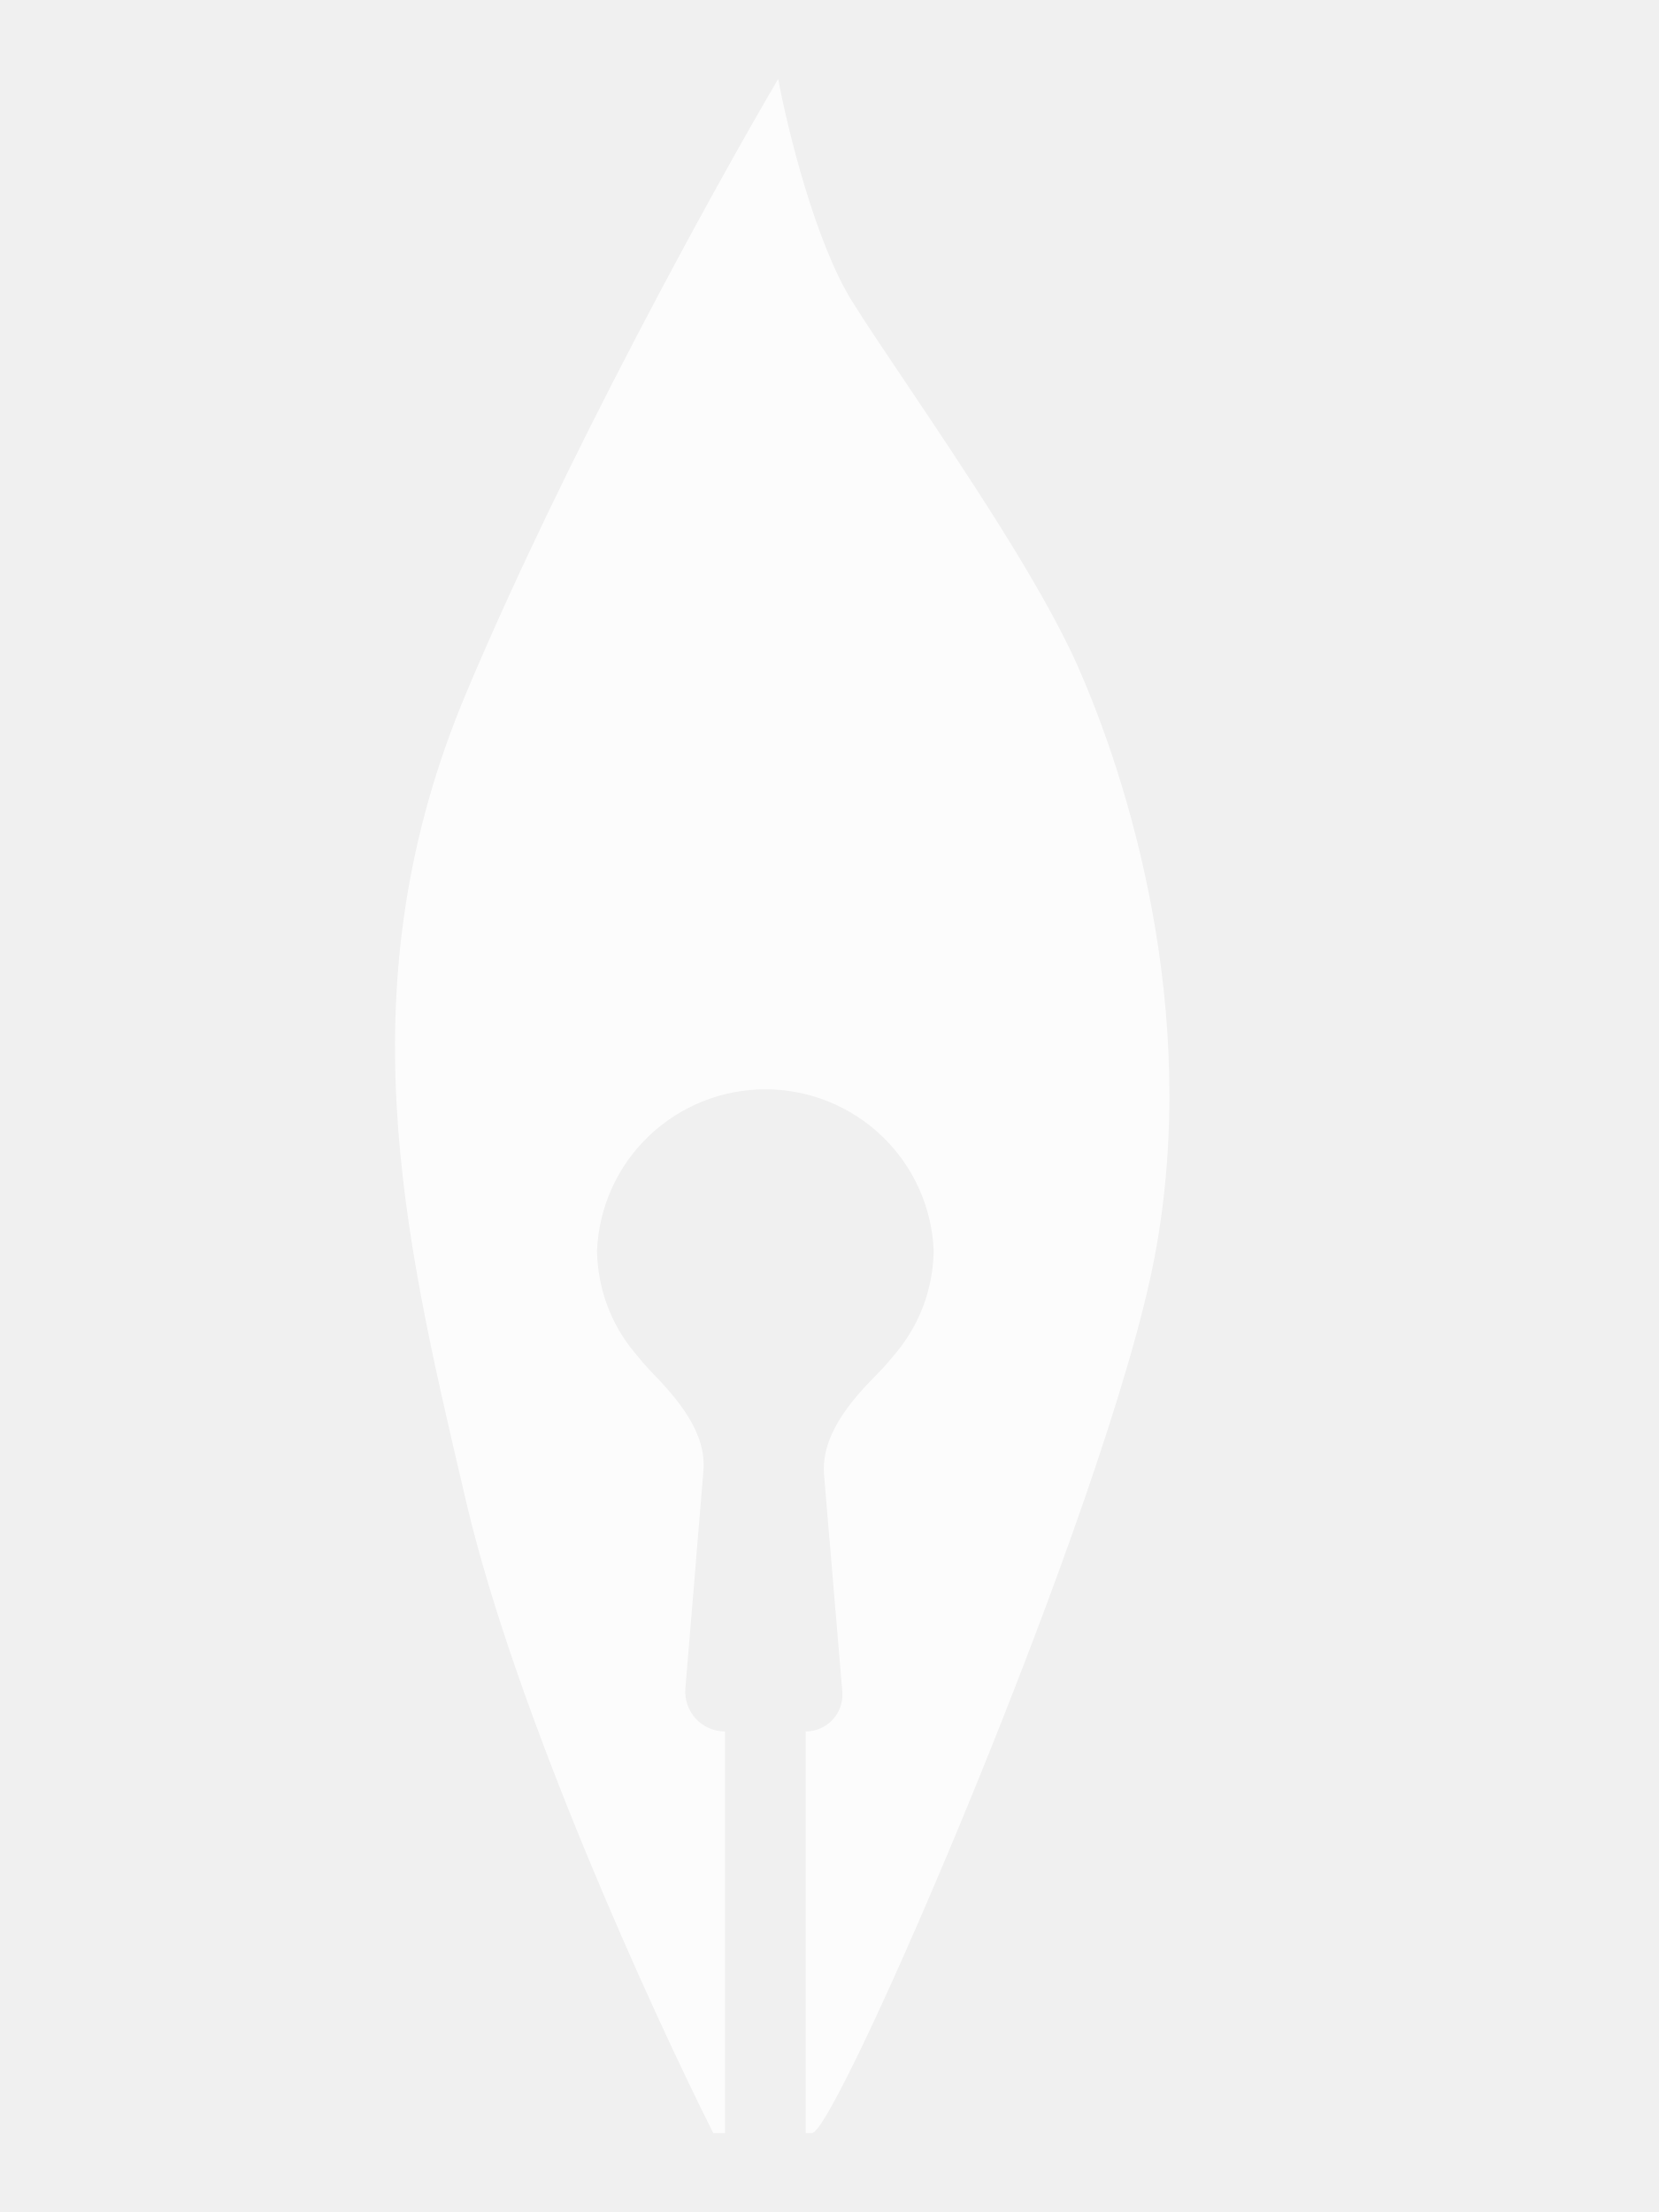
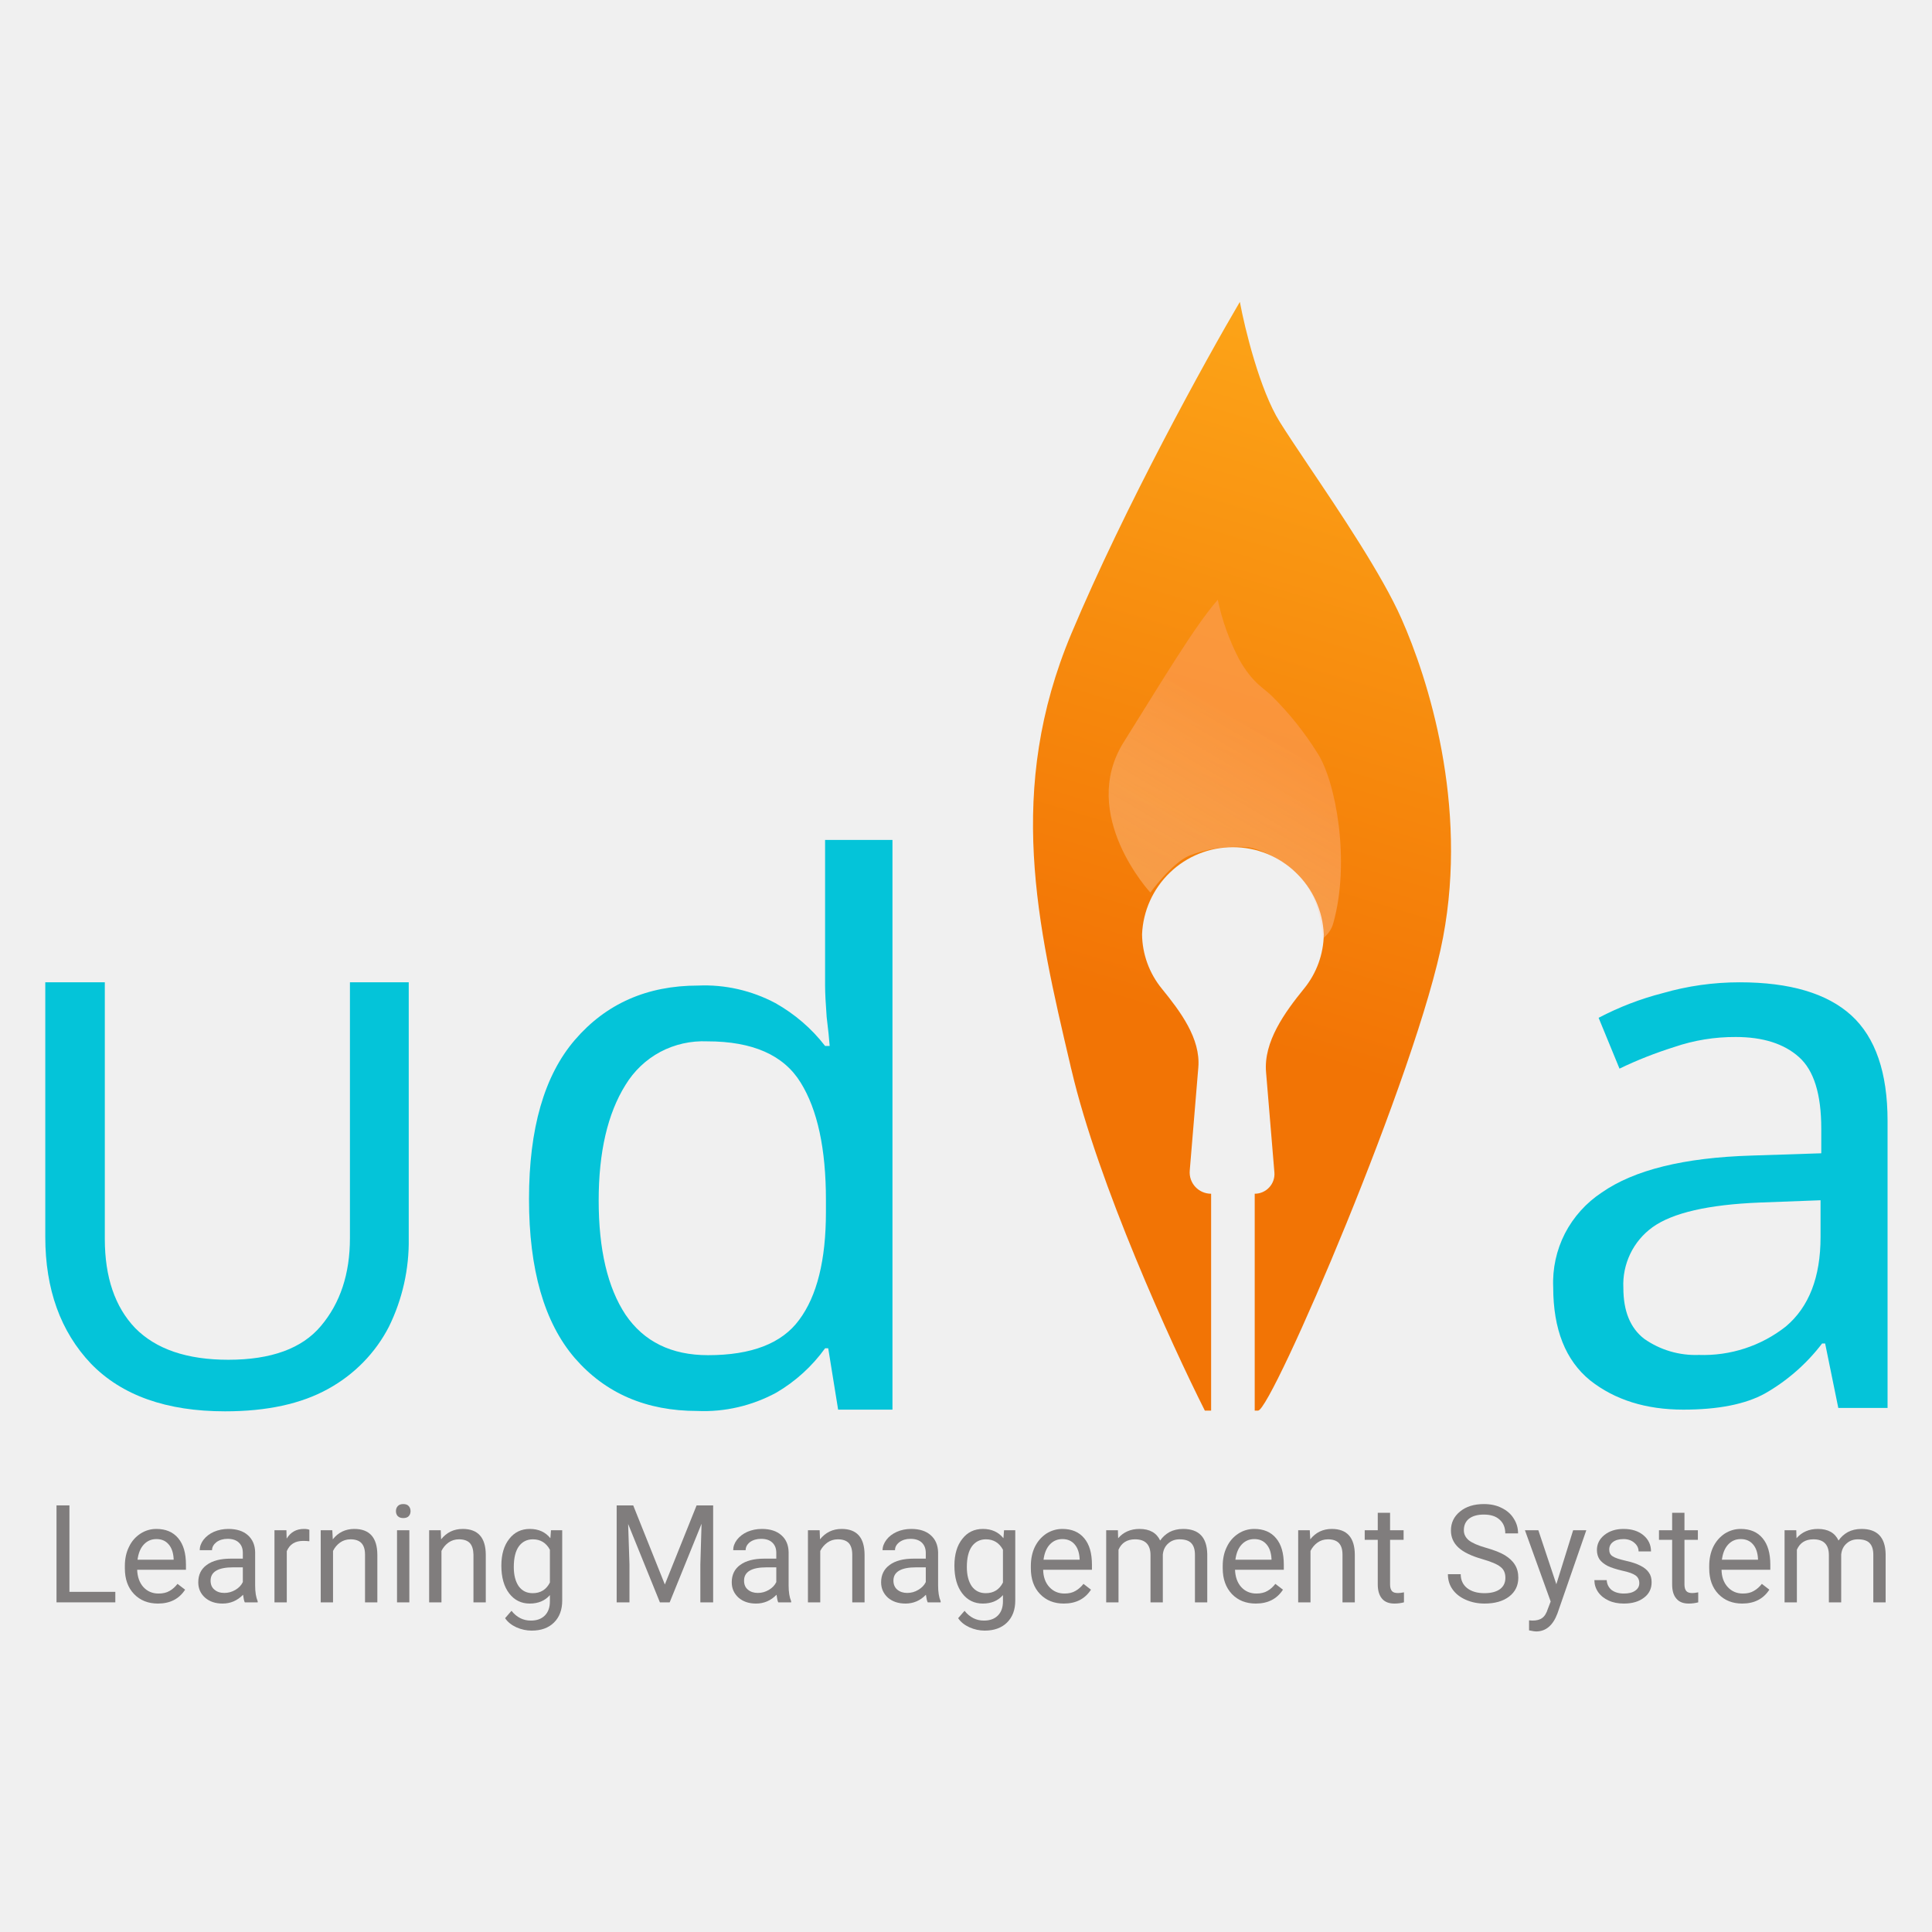
- <svg xmlns="http://www.w3.org/2000/svg" width="15" height="20" viewBox="0 0 15 20" fill="none">
-   <path fill-rule="evenodd" clip-rule="evenodd" d="M6.449 19.286C5.891 18.178 4.663 15.486 4.216 13.583C4.209 13.555 4.203 13.526 4.196 13.497C3.645 11.149 3.113 8.885 4.216 6.264C5.109 4.142 6.468 1.68 7.036 0.714C7.119 1.162 7.371 2.19 7.706 2.727C7.82 2.91 7.99 3.163 8.186 3.454C8.709 4.233 9.419 5.288 9.743 6.02C10.19 7.027 10.86 9.131 10.441 11.357C10.023 13.583 7.566 19.286 7.342 19.286H7.285V15.655V15.655C7.479 15.655 7.632 15.489 7.616 15.295L7.451 13.339C7.421 12.989 7.677 12.68 7.924 12.431C7.987 12.369 8.047 12.298 8.111 12.22C8.321 11.963 8.437 11.642 8.442 11.309C8.426 10.916 8.259 10.545 7.975 10.273C7.691 10.001 7.313 9.849 6.92 9.849C6.527 9.849 6.149 10.001 5.865 10.273C5.581 10.545 5.414 10.916 5.398 11.309C5.403 11.642 5.519 11.963 5.73 12.22C5.784 12.287 5.835 12.347 5.885 12.399C6.129 12.651 6.39 12.952 6.36 13.301L6.197 15.265C6.179 15.475 6.345 15.655 6.555 15.655V15.655V19.286H6.449Z" fill="white" fill-opacity="0.8" />
+ <svg xmlns="http://www.w3.org/2000/svg" width="16" height="16" viewBox="0 0 16 16" fill="none">
+   <path d="M14.407 8.135C14.824 8.135 15.132 8.227 15.332 8.409C15.532 8.592 15.632 8.883 15.632 9.283V11.66H15.224L15.115 11.126H15.09C14.962 11.294 14.801 11.435 14.617 11.54C14.456 11.629 14.23 11.674 13.941 11.674C13.631 11.674 13.373 11.593 13.169 11.432C12.965 11.266 12.863 11.009 12.863 10.66C12.856 10.506 12.89 10.352 12.96 10.215C13.031 10.078 13.136 9.961 13.265 9.876C13.533 9.689 13.945 9.587 14.503 9.57L15.083 9.551V9.347C15.083 9.062 15.022 8.864 14.898 8.754C14.775 8.644 14.601 8.588 14.375 8.588C14.201 8.587 14.029 8.615 13.865 8.671C13.71 8.72 13.558 8.779 13.412 8.85L13.239 8.429C13.407 8.341 13.585 8.272 13.769 8.225C13.976 8.165 14.191 8.135 14.407 8.135ZM15.077 9.94L14.573 9.959C14.148 9.976 13.852 10.044 13.686 10.163C13.607 10.22 13.543 10.296 13.501 10.384C13.459 10.472 13.439 10.569 13.444 10.666C13.444 10.858 13.501 10.998 13.616 11.087C13.748 11.18 13.907 11.227 14.069 11.221C14.329 11.23 14.585 11.147 14.79 10.985C14.981 10.824 15.077 10.577 15.077 10.245L15.077 9.94Z" fill="#04C4D9" />
+   <path d="M5.775 11.685C5.353 11.685 5.015 11.54 4.761 11.248C4.507 10.953 4.381 10.513 4.381 9.93C4.381 9.347 4.507 8.907 4.761 8.612C5.019 8.312 5.359 8.162 5.781 8.162C6.004 8.152 6.225 8.203 6.421 8.307C6.581 8.397 6.721 8.517 6.833 8.662H6.871C6.867 8.607 6.859 8.527 6.846 8.422C6.838 8.312 6.833 8.225 6.833 8.162V6.956H7.391V11.674H6.941L6.859 11.166H6.833C6.725 11.316 6.587 11.441 6.428 11.534C6.228 11.642 6.002 11.695 5.775 11.685ZM5.864 11.223C6.223 11.223 6.475 11.126 6.618 10.931C6.766 10.733 6.84 10.435 6.84 10.038V9.936C6.84 9.514 6.77 9.19 6.631 8.966C6.491 8.738 6.234 8.624 5.858 8.624C5.723 8.618 5.588 8.648 5.469 8.711C5.349 8.775 5.25 8.87 5.18 8.985C5.032 9.222 4.958 9.541 4.958 9.942C4.958 10.348 5.032 10.663 5.18 10.887C5.332 11.111 5.56 11.223 5.864 11.223Z" fill="#04C4D9" />
+   <path d="M3.385 8.135V10.254C3.389 10.508 3.333 10.759 3.221 10.987C3.109 11.205 2.933 11.384 2.718 11.502C2.495 11.626 2.21 11.688 1.864 11.688C1.378 11.688 1.008 11.556 0.753 11.293C0.501 11.027 0.375 10.677 0.375 10.243V8.135H0.868V10.26C0.868 10.577 0.952 10.823 1.119 10.998C1.291 11.173 1.548 11.261 1.891 11.261C2.245 11.261 2.501 11.168 2.657 10.982C2.818 10.792 2.898 10.549 2.898 10.254V8.135H3.385Z" fill="#04C4D9" />
+   <path d="M0.575 13.183H0.955V13.27H0.468V12.467H0.575V13.183Z" fill="#807D7D" />
+   <path d="M1.308 13.28C1.227 13.28 1.161 13.254 1.11 13.201C1.059 13.148 1.034 13.077 1.034 12.988V12.969C1.034 12.91 1.045 12.857 1.068 12.811C1.09 12.764 1.122 12.728 1.163 12.701C1.203 12.675 1.247 12.662 1.295 12.662C1.372 12.662 1.433 12.687 1.476 12.739C1.519 12.79 1.54 12.863 1.54 12.958V13H1.136C1.138 13.059 1.155 13.107 1.187 13.143C1.22 13.179 1.262 13.197 1.313 13.197C1.349 13.197 1.38 13.19 1.405 13.175C1.43 13.161 1.451 13.141 1.47 13.117L1.533 13.165C1.483 13.242 1.408 13.28 1.308 13.28ZM1.295 12.746C1.254 12.746 1.219 12.761 1.191 12.791C1.163 12.821 1.146 12.863 1.139 12.917H1.438V12.909C1.435 12.857 1.421 12.817 1.396 12.789C1.371 12.76 1.338 12.746 1.295 12.746Z" fill="#807D7D" />
+   <path d="M2.027 13.27C2.021 13.258 2.017 13.237 2.013 13.207C1.965 13.256 1.909 13.28 1.843 13.28C1.784 13.28 1.736 13.264 1.698 13.231C1.66 13.197 1.642 13.155 1.642 13.104C1.642 13.042 1.665 12.994 1.712 12.96C1.76 12.925 1.826 12.908 1.912 12.908H2.011V12.861C2.011 12.825 2.001 12.797 1.979 12.776C1.958 12.755 1.926 12.744 1.885 12.744C1.849 12.744 1.818 12.753 1.793 12.771C1.769 12.79 1.756 12.812 1.756 12.838H1.654C1.654 12.809 1.664 12.78 1.685 12.752C1.707 12.724 1.735 12.702 1.771 12.686C1.808 12.67 1.848 12.662 1.891 12.662C1.96 12.662 2.014 12.679 2.053 12.714C2.091 12.748 2.112 12.795 2.113 12.855V13.13C2.113 13.185 2.12 13.228 2.134 13.261V13.27H2.027ZM1.858 13.192C1.89 13.192 1.92 13.184 1.949 13.167C1.978 13.15 1.998 13.129 2.011 13.102V12.98H1.931C1.806 12.98 1.744 13.017 1.744 13.09C1.744 13.122 1.754 13.147 1.776 13.165C1.797 13.183 1.824 13.192 1.858 13.192Z" fill="#807D7D" />
+   <path d="M2.562 12.764C2.546 12.762 2.529 12.761 2.511 12.761C2.444 12.761 2.399 12.789 2.375 12.846V13.27H2.273V12.673H2.372L2.374 12.742C2.407 12.688 2.455 12.662 2.516 12.662C2.536 12.662 2.551 12.664 2.562 12.669V12.764Z" fill="#807D7D" />
+   <path d="M2.752 12.673L2.756 12.748C2.801 12.691 2.861 12.662 2.934 12.662C3.06 12.662 3.124 12.733 3.125 12.875V13.27H3.023V12.875C3.023 12.832 3.013 12.8 2.993 12.779C2.974 12.759 2.944 12.748 2.903 12.748C2.87 12.748 2.841 12.757 2.816 12.775C2.791 12.793 2.772 12.816 2.758 12.844V13.27H2.656V12.673H2.752Z" fill="#807D7D" />
+   <path d="M3.39 13.27H3.288V12.673H3.39V13.27ZM3.279 12.515C3.279 12.498 3.284 12.484 3.294 12.473C3.305 12.461 3.32 12.456 3.34 12.456C3.359 12.456 3.375 12.461 3.385 12.473C3.395 12.484 3.4 12.498 3.4 12.515C3.4 12.531 3.395 12.545 3.385 12.556C3.375 12.567 3.359 12.572 3.34 12.572C3.32 12.572 3.305 12.567 3.294 12.556C3.284 12.545 3.279 12.531 3.279 12.515Z" fill="#807D7D" />
+   <path d="M3.65 12.673L3.653 12.748C3.699 12.691 3.758 12.662 3.832 12.662C3.958 12.662 4.022 12.733 4.023 12.875V13.27H3.921V12.875C3.92 12.832 3.91 12.8 3.891 12.779C3.872 12.759 3.842 12.748 3.801 12.748C3.768 12.748 3.739 12.757 3.714 12.775C3.689 12.793 3.67 12.816 3.656 12.844V13.27H3.554V12.673H3.65Z" fill="#807D7D" />
+   <path d="M4.152 12.966C4.152 12.873 4.174 12.799 4.217 12.745C4.26 12.689 4.317 12.662 4.388 12.662C4.461 12.662 4.517 12.688 4.558 12.739L4.563 12.673H4.656V13.255C4.656 13.332 4.633 13.393 4.587 13.438C4.542 13.482 4.481 13.504 4.403 13.504C4.36 13.504 4.318 13.495 4.277 13.477C4.236 13.458 4.204 13.433 4.183 13.401L4.236 13.34C4.279 13.394 4.333 13.421 4.396 13.421C4.446 13.421 4.484 13.407 4.512 13.379C4.54 13.351 4.554 13.312 4.554 13.261V13.21C4.513 13.257 4.457 13.28 4.387 13.28C4.317 13.28 4.26 13.252 4.217 13.196C4.174 13.14 4.152 13.063 4.152 12.966ZM4.255 12.978C4.255 13.045 4.269 13.098 4.296 13.137C4.324 13.175 4.362 13.194 4.412 13.194C4.476 13.194 4.524 13.165 4.554 13.106V12.834C4.523 12.777 4.476 12.748 4.413 12.748C4.364 12.748 4.325 12.768 4.297 12.806C4.269 12.845 4.255 12.902 4.255 12.978Z" fill="#807D7D" />
+   <path d="M5.244 12.467L5.506 13.122L5.769 12.467H5.906V13.27H5.8V12.957L5.81 12.619L5.546 13.27H5.465L5.202 12.621L5.213 12.957V13.27H5.107V12.467H5.244Z" fill="#807D7D" />
+   <path d="M6.445 13.27C6.439 13.258 6.435 13.237 6.431 13.207C6.383 13.256 6.327 13.28 6.261 13.28C6.202 13.28 6.154 13.264 6.116 13.231C6.079 13.197 6.06 13.155 6.06 13.104C6.06 13.042 6.083 12.994 6.13 12.96C6.178 12.925 6.244 12.908 6.33 12.908H6.429V12.861C6.429 12.825 6.419 12.797 6.397 12.776C6.376 12.755 6.345 12.744 6.303 12.744C6.267 12.744 6.236 12.753 6.211 12.771C6.187 12.79 6.175 12.812 6.175 12.838H6.072C6.072 12.809 6.082 12.78 6.103 12.752C6.125 12.724 6.153 12.702 6.189 12.686C6.226 12.67 6.266 12.662 6.309 12.662C6.378 12.662 6.432 12.679 6.471 12.714C6.51 12.748 6.53 12.795 6.531 12.855V13.13C6.531 13.185 6.538 13.228 6.552 13.261V13.27H6.445ZM6.276 13.192C6.308 13.192 6.338 13.184 6.367 13.167C6.396 13.15 6.416 13.129 6.429 13.102V12.98H6.349C6.224 12.98 6.162 13.017 6.162 13.09C6.162 13.122 6.172 13.147 6.194 13.165C6.215 13.183 6.243 13.192 6.276 13.192Z" fill="#807D7D" />
+   <path d="M6.788 12.673L6.791 12.748C6.837 12.691 6.896 12.662 6.97 12.662C7.096 12.662 7.159 12.733 7.16 12.875V13.27H7.058V12.875C7.058 12.832 7.048 12.8 7.029 12.779C7.01 12.759 6.98 12.748 6.939 12.748C6.906 12.748 6.877 12.757 6.852 12.775C6.827 12.793 6.807 12.816 6.793 12.844V13.27H6.691V12.673H6.788Z" fill="#807D7D" />
+   <path d="M7.683 13.27C7.677 13.258 7.672 13.237 7.668 13.207C7.621 13.256 7.564 13.28 7.499 13.28C7.44 13.28 7.391 13.264 7.353 13.231C7.316 13.197 7.297 13.155 7.297 13.104C7.297 13.042 7.321 12.994 7.368 12.96C7.415 12.925 7.482 12.908 7.567 12.908H7.667V12.861C7.667 12.825 7.656 12.797 7.635 12.776C7.613 12.755 7.582 12.744 7.54 12.744C7.504 12.744 7.474 12.753 7.449 12.771C7.424 12.79 7.412 12.812 7.412 12.838H7.309C7.309 12.809 7.32 12.78 7.341 12.752C7.362 12.724 7.391 12.702 7.427 12.686C7.463 12.67 7.503 12.662 7.546 12.662C7.615 12.662 7.669 12.679 7.708 12.714C7.747 12.748 7.767 12.795 7.769 12.855V13.13C7.769 13.185 7.776 13.228 7.79 13.261V13.27H7.683ZM7.513 13.192C7.545 13.192 7.576 13.184 7.604 13.167C7.633 13.15 7.654 13.129 7.667 13.102V12.98H7.587C7.462 12.98 7.399 13.017 7.399 13.09C7.399 13.122 7.41 13.147 7.431 13.165C7.453 13.183 7.48 13.192 7.513 13.192Z" fill="#807D7D" />
+   <path d="M7.904 12.966C7.904 12.873 7.926 12.799 7.969 12.745C8.012 12.689 8.069 12.662 8.14 12.662C8.213 12.662 8.269 12.688 8.31 12.739L8.315 12.673H8.408V13.255C8.408 13.332 8.385 13.393 8.339 13.438C8.294 13.482 8.232 13.504 8.155 13.504C8.112 13.504 8.07 13.495 8.029 13.477C7.988 13.458 7.956 13.433 7.935 13.401L7.988 13.34C8.031 13.394 8.085 13.421 8.148 13.421C8.198 13.421 8.236 13.407 8.264 13.379C8.292 13.351 8.306 13.312 8.306 13.261V13.21C8.265 13.257 8.209 13.28 8.139 13.28C8.069 13.28 8.012 13.252 7.969 13.196C7.926 13.14 7.904 13.063 7.904 12.966ZM8.007 12.978C8.007 13.045 8.021 13.098 8.048 13.137C8.076 13.175 8.114 13.194 8.164 13.194C8.228 13.194 8.276 13.165 8.306 13.106V12.834C8.275 12.777 8.228 12.748 8.165 12.748C8.116 12.748 8.077 12.768 8.049 12.806C8.021 12.845 8.007 12.902 8.007 12.978Z" fill="#807D7D" />
+   <path d="M8.81 13.28C8.729 13.28 8.664 13.254 8.613 13.201C8.562 13.148 8.537 13.077 8.537 12.988V12.969C8.537 12.91 8.548 12.857 8.57 12.811C8.593 12.764 8.625 12.728 8.665 12.701C8.706 12.675 8.75 12.662 8.798 12.662C8.875 12.662 8.936 12.687 8.979 12.739C9.022 12.79 9.043 12.863 9.043 12.958V13H8.639C8.64 13.059 8.657 13.107 8.69 13.143C8.723 13.179 8.765 13.197 8.816 13.197C8.852 13.197 8.882 13.19 8.907 13.175C8.932 13.161 8.954 13.141 8.973 13.117L9.035 13.165C8.985 13.242 8.91 13.28 8.81 13.28ZM8.798 12.746C8.757 12.746 8.722 12.761 8.694 12.791C8.666 12.821 8.649 12.863 8.642 12.917H8.941V12.909C8.938 12.857 8.924 12.817 8.899 12.789C8.874 12.76 8.84 12.746 8.798 12.746Z" fill="#807D7D" />
+   <path d="M9.258 12.673L9.26 12.739C9.304 12.688 9.363 12.662 9.437 12.662C9.521 12.662 9.578 12.694 9.608 12.758C9.628 12.729 9.653 12.706 9.685 12.688C9.717 12.671 9.755 12.662 9.798 12.662C9.929 12.662 9.995 12.731 9.998 12.87V13.27H9.896V12.876C9.896 12.833 9.886 12.801 9.866 12.78C9.847 12.759 9.814 12.748 9.768 12.748C9.73 12.748 9.699 12.76 9.674 12.783C9.649 12.805 9.634 12.835 9.63 12.874V13.27H9.528V12.879C9.528 12.792 9.485 12.748 9.4 12.748C9.334 12.748 9.288 12.777 9.263 12.834V13.27H9.161V12.673H9.258Z" fill="#807D7D" />
+   <path d="M10.4 13.28C10.319 13.28 10.253 13.254 10.202 13.201C10.152 13.148 10.126 13.077 10.126 12.988V12.969C10.126 12.91 10.137 12.857 10.16 12.811C10.182 12.764 10.214 12.728 10.255 12.701C10.295 12.675 10.339 12.662 10.387 12.662C10.464 12.662 10.525 12.687 10.568 12.739C10.611 12.79 10.632 12.863 10.632 12.958V13H10.228C10.23 13.059 10.247 13.107 10.279 13.143C10.312 13.179 10.354 13.197 10.405 13.197C10.441 13.197 10.472 13.19 10.497 13.175C10.522 13.161 10.543 13.141 10.562 13.117L10.625 13.165C10.575 13.242 10.5 13.28 10.4 13.28ZM10.387 12.746C10.346 12.746 10.311 12.761 10.283 12.791C10.255 12.821 10.238 12.863 10.231 12.917H10.53V12.909C10.527 12.857 10.513 12.817 10.488 12.789C10.463 12.76 10.43 12.746 10.387 12.746Z" fill="#807D7D" />
+   <path d="M10.847 12.673L10.851 12.748C10.896 12.691 10.956 12.662 11.029 12.662C11.155 12.662 11.219 12.733 11.22 12.875V13.27H11.118V12.875C11.118 12.832 11.108 12.8 11.088 12.779C11.069 12.759 11.039 12.748 10.998 12.748C10.965 12.748 10.936 12.757 10.911 12.775C10.886 12.793 10.867 12.816 10.853 12.844V13.27H10.751V12.673H10.847Z" fill="#807D7D" />
+   <path d="M11.512 12.528V12.673H11.624V12.752H11.512V13.122C11.512 13.146 11.517 13.164 11.527 13.176C11.537 13.188 11.554 13.193 11.578 13.193C11.59 13.193 11.606 13.191 11.627 13.187V13.27C11.6 13.277 11.574 13.28 11.548 13.28C11.503 13.28 11.468 13.267 11.445 13.239C11.422 13.212 11.41 13.172 11.41 13.122V12.752H11.302V12.673H11.41V12.528H11.512Z" fill="#807D7D" />
+   <path d="M12.276 12.912C12.185 12.886 12.119 12.854 12.078 12.816C12.036 12.777 12.016 12.73 12.016 12.675C12.016 12.611 12.041 12.559 12.091 12.518C12.142 12.476 12.208 12.456 12.289 12.456C12.344 12.456 12.393 12.466 12.436 12.488C12.479 12.509 12.513 12.538 12.536 12.576C12.56 12.613 12.572 12.654 12.572 12.699H12.466C12.466 12.65 12.45 12.612 12.419 12.585C12.389 12.557 12.345 12.543 12.289 12.543C12.237 12.543 12.196 12.554 12.166 12.577C12.137 12.6 12.123 12.632 12.123 12.673C12.123 12.706 12.137 12.733 12.164 12.756C12.192 12.778 12.239 12.799 12.306 12.818C12.373 12.837 12.425 12.857 12.463 12.88C12.5 12.903 12.528 12.929 12.546 12.959C12.565 12.989 12.574 13.025 12.574 13.066C12.574 13.13 12.549 13.183 12.498 13.222C12.447 13.261 12.379 13.28 12.294 13.28C12.239 13.28 12.188 13.27 12.14 13.249C12.092 13.228 12.055 13.199 12.029 13.162C12.003 13.125 11.991 13.084 11.991 13.037H12.097C12.097 13.085 12.115 13.124 12.15 13.152C12.186 13.18 12.234 13.194 12.294 13.194C12.35 13.194 12.393 13.182 12.423 13.16C12.453 13.137 12.467 13.106 12.467 13.067C12.467 13.027 12.454 12.997 12.426 12.976C12.399 12.954 12.349 12.933 12.276 12.912Z" fill="#807D7D" />
+   <path d="M12.889 13.12L13.028 12.673H13.137L12.898 13.362C12.861 13.461 12.802 13.511 12.721 13.511L12.701 13.509L12.663 13.502V13.419L12.691 13.421C12.725 13.421 12.752 13.414 12.771 13.4C12.791 13.386 12.807 13.361 12.819 13.323L12.842 13.263L12.629 12.673H12.74L12.889 13.12Z" fill="#807D7D" />
+   <path d="M13.576 13.111C13.576 13.084 13.566 13.062 13.545 13.047C13.524 13.032 13.488 13.019 13.436 13.008C13.385 12.996 13.344 12.983 13.313 12.968C13.283 12.952 13.261 12.934 13.246 12.913C13.232 12.891 13.225 12.866 13.225 12.837C13.225 12.788 13.245 12.746 13.286 12.713C13.328 12.679 13.381 12.662 13.445 12.662C13.513 12.662 13.568 12.679 13.61 12.714C13.652 12.749 13.673 12.794 13.673 12.848H13.57C13.57 12.82 13.558 12.796 13.534 12.776C13.511 12.756 13.481 12.746 13.445 12.746C13.408 12.746 13.379 12.754 13.358 12.77C13.337 12.786 13.327 12.807 13.327 12.833C13.327 12.858 13.336 12.877 13.356 12.889C13.375 12.902 13.41 12.913 13.461 12.925C13.512 12.936 13.554 12.95 13.585 12.966C13.617 12.982 13.64 13.001 13.655 13.023C13.671 13.045 13.678 13.072 13.678 13.104C13.678 13.157 13.657 13.2 13.614 13.232C13.572 13.264 13.517 13.28 13.448 13.28C13.401 13.28 13.358 13.272 13.322 13.255C13.285 13.238 13.256 13.215 13.235 13.185C13.214 13.154 13.204 13.121 13.204 13.086H13.306C13.308 13.12 13.322 13.147 13.347 13.168C13.373 13.187 13.407 13.197 13.448 13.197C13.487 13.197 13.518 13.19 13.541 13.174C13.565 13.158 13.576 13.137 13.576 13.111Z" fill="#807D7D" />
+   <path d="M13.95 12.528V12.673H14.061V12.752H13.95V13.122C13.95 13.146 13.955 13.164 13.965 13.176C13.975 13.188 13.992 13.193 14.015 13.193C14.027 13.193 14.043 13.191 14.064 13.187V13.27C14.037 13.277 14.011 13.28 13.986 13.28C13.94 13.28 13.906 13.267 13.883 13.239C13.859 13.212 13.848 13.172 13.848 13.122V12.752H13.739V12.673H13.848V12.528H13.95Z" fill="#807D7D" />
+   <path d="M14.428 13.28C14.348 13.28 14.282 13.254 14.231 13.201C14.18 13.148 14.155 13.077 14.155 12.988V12.969C14.155 12.91 14.166 12.857 14.188 12.811C14.211 12.764 14.243 12.728 14.283 12.701C14.324 12.675 14.368 12.662 14.416 12.662C14.493 12.662 14.554 12.687 14.597 12.739C14.64 12.79 14.661 12.863 14.661 12.958V13H14.257C14.258 13.059 14.275 13.107 14.308 13.143C14.341 13.179 14.383 13.197 14.434 13.197C14.47 13.197 14.5 13.19 14.525 13.175C14.55 13.161 14.572 13.141 14.591 13.117L14.653 13.165C14.603 13.242 14.528 13.28 14.428 13.28ZM14.416 12.746C14.374 12.746 14.34 12.761 14.312 12.791C14.284 12.821 14.267 12.863 14.26 12.917H14.559V12.909C14.556 12.857 14.542 12.817 14.517 12.789C14.492 12.76 14.458 12.746 14.416 12.746Z" fill="#807D7D" />
+   <path d="M14.876 12.673L14.878 12.739C14.922 12.688 14.981 12.662 15.055 12.662C15.139 12.662 15.196 12.694 15.226 12.758C15.246 12.729 15.271 12.706 15.303 12.688C15.335 12.671 15.373 12.662 15.416 12.662C15.547 12.662 15.613 12.731 15.616 12.87V13.27H15.514V12.876C15.514 12.833 15.504 12.801 15.484 12.78C15.465 12.759 15.432 12.748 15.386 12.748C15.348 12.748 15.317 12.76 15.292 12.783C15.267 12.805 15.252 12.835 15.248 12.874V13.27H15.146V12.879C15.146 12.792 15.103 12.748 15.018 12.748C14.951 12.748 14.906 12.777 14.881 12.834V13.27H14.779V12.673H14.876Z" fill="#807D7D" />
+   <path fill-rule="evenodd" clip-rule="evenodd" d="M9.978 11.682C9.702 11.134 9.094 9.803 8.874 8.862C8.87 8.848 8.867 8.834 8.864 8.82C8.591 7.659 8.328 6.54 8.874 5.244C9.315 4.195 9.987 2.977 10.268 2.5C10.309 2.721 10.433 3.23 10.599 3.495C10.655 3.585 10.739 3.71 10.836 3.855C11.095 4.24 11.446 4.761 11.606 5.123C11.827 5.621 12.159 6.661 11.951 7.762C11.745 8.862 10.53 11.682 10.419 11.682H10.391V9.886C10.487 9.886 10.562 9.804 10.554 9.709L10.485 8.88C10.463 8.628 10.639 8.385 10.799 8.188C10.903 8.061 10.961 7.902 10.963 7.738C10.955 7.544 10.872 7.36 10.732 7.226C10.592 7.091 10.405 7.016 10.21 7.016C10.016 7.016 9.829 7.091 9.689 7.226C9.549 7.36 9.466 7.544 9.458 7.738C9.46 7.902 9.518 8.061 9.622 8.188C9.774 8.375 9.944 8.6 9.924 8.84L9.853 9.694C9.844 9.798 9.926 9.886 10.03 9.886V11.682H9.978Z" fill="url(#paint0_linear)" />
+   <path opacity="0.732" fill-rule="evenodd" clip-rule="evenodd" d="M9.305 6.148C9.61 5.662 9.891 5.188 10.085 4.967C10.121 5.139 10.181 5.304 10.262 5.46C10.374 5.659 10.466 5.697 10.533 5.764C10.676 5.906 10.803 6.064 10.91 6.236C11.062 6.466 11.185 7.134 11.042 7.644C11.03 7.69 11.003 7.731 10.967 7.762C10.947 7.8 10.956 7.682 10.91 7.52C10.878 7.41 10.818 7.311 10.737 7.23C10.62 7.12 10.414 7.015 10.313 7.015C10.154 7.004 9.995 7.028 9.847 7.087C9.7 7.151 9.527 7.392 9.527 7.392C9.527 7.392 8.93 6.748 9.305 6.148Z" fill="url(#paint1_linear)" />
+   <defs>
+     <linearGradient id="paint0_linear" x1="12.034" y1="1.493" x2="9.287" y2="10.619" gradientUnits="userSpaceOnUse">
+       <stop stop-color="#FFB01C" />
+       <stop offset="0.768" stop-color="#F27405" />
+     </linearGradient>
+     <linearGradient id="paint1_linear" x1="10.592" y1="6.152" x2="9.77" y2="7.55" gradientUnits="userSpaceOnUse">
+       <stop stop-color="#FDA477" stop-opacity="0.6" />
+       <stop offset="1" stop-color="#FFE9DE" stop-opacity="0.4" />
+     </linearGradient>
+   </defs>
</svg>
